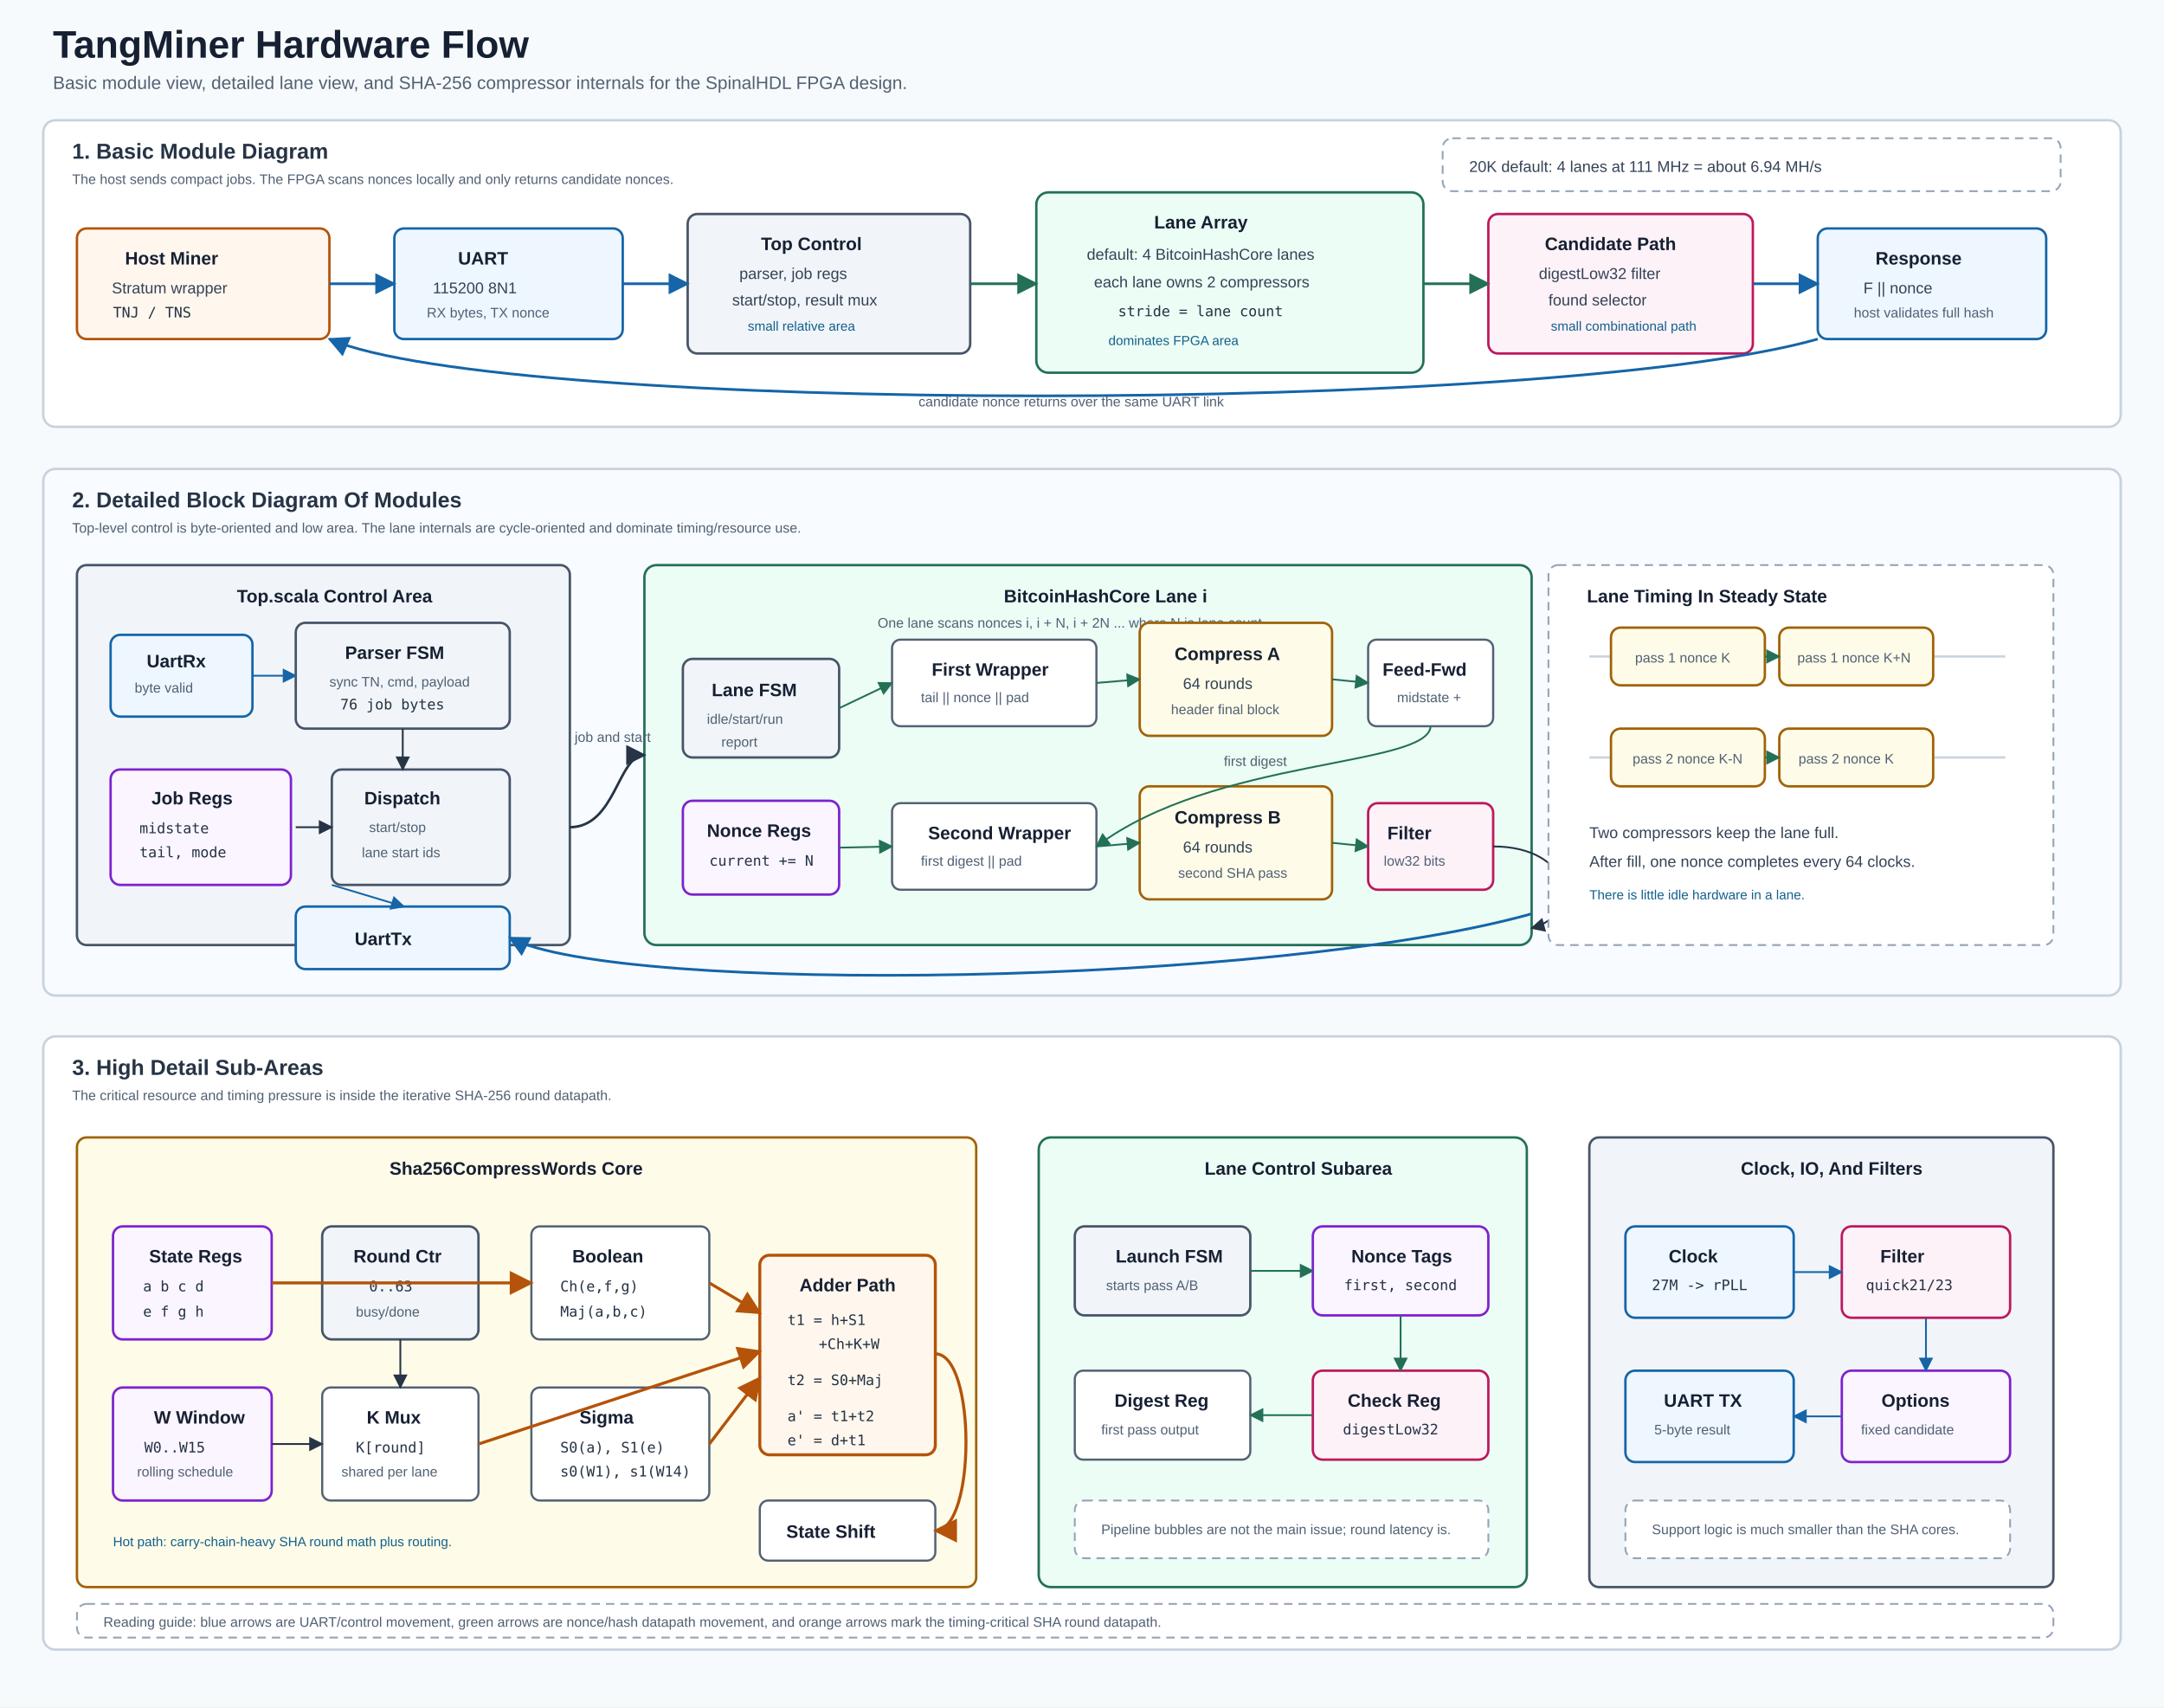
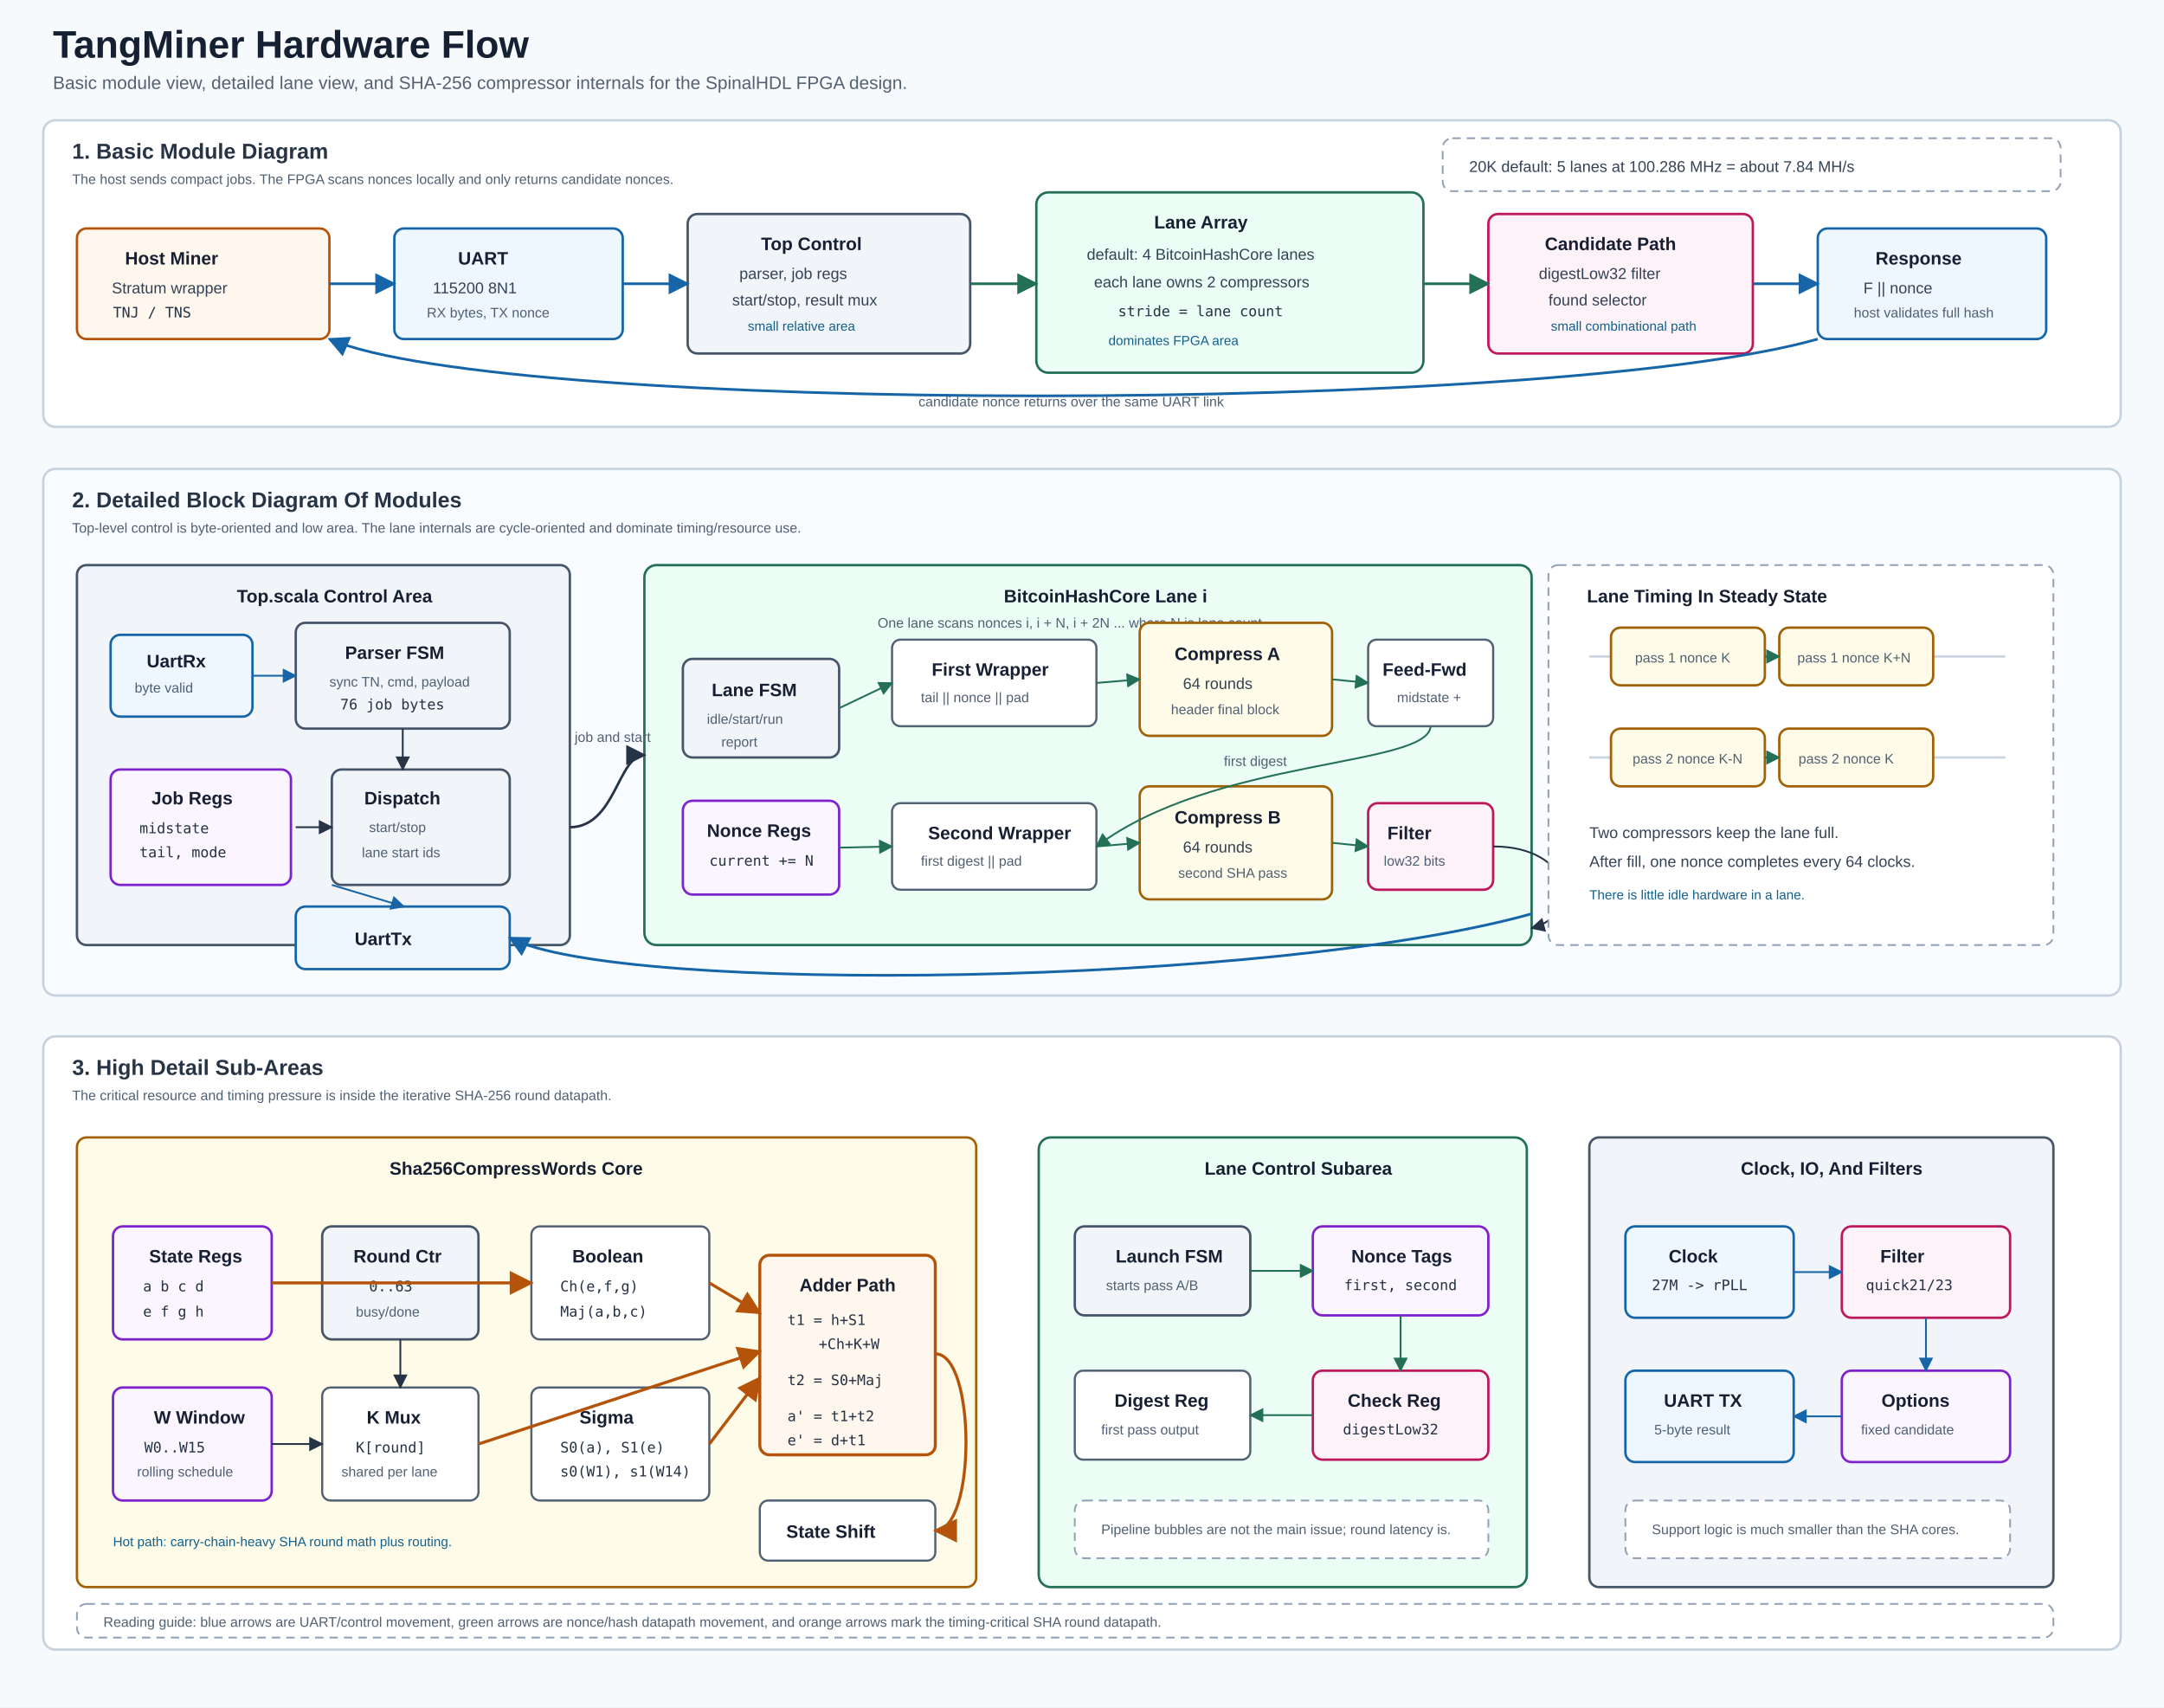
<svg xmlns="http://www.w3.org/2000/svg" width="1800" height="1420" viewBox="0 0 1800 1420" role="img" aria-labelledby="title desc">
  <defs>
    <marker id="arrow" viewBox="0 0 10 10" refX="9" refY="5" markerWidth="8" markerHeight="8" orient="auto-start-reverse">
      <path d="M 0 0 L 10 5 L 0 10 z" fill="#263445" />
    </marker>
    <marker id="arrowBlue" viewBox="0 0 10 10" refX="9" refY="5" markerWidth="8" markerHeight="8" orient="auto-start-reverse">
      <path d="M 0 0 L 10 5 L 0 10 z" fill="#1565a8" />
    </marker>
    <marker id="arrowGreen" viewBox="0 0 10 10" refX="9" refY="5" markerWidth="8" markerHeight="8" orient="auto-start-reverse">
      <path d="M 0 0 L 10 5 L 0 10 z" fill="#237057" />
    </marker>
    <marker id="arrowHot" viewBox="0 0 10 10" refX="9" refY="5" markerWidth="8" markerHeight="8" orient="auto-start-reverse">
      <path d="M 0 0 L 10 5 L 0 10 z" fill="#b45309" />
    </marker>
    <style>
      .bg { fill: #f7fafc; }
      .panel { fill: #ffffff; stroke: #c7d2df; stroke-width: 2; rx: 10; }
      .panelTint { fill: #f8fbff; stroke: #c7d2df; stroke-width: 2; rx: 10; }
      .title { font-family: Arial; font-size: 32px; font-weight: 700; fill: #162033; }
      .subtitle { font-family: Arial; font-size: 15px; font-weight: 400; fill: #536173; }
      .panelTitle { font-family: Arial; font-size: 18px; font-weight: 700; fill: #263445; }
      .label { font-family: Arial; font-size: 15px; font-weight: 700; fill: #172033; }
      .small { font-family: Arial; font-size: 13px; font-weight: 400; fill: #344256; }
      .tiny { font-family: Arial; font-size: 11.5px; font-weight: 400; fill: #506073; }
      .metric { font-family: Arial; font-size: 11px; font-weight: 400; fill: #12608d; }
      .mono { font-family: DejaVu Sans Mono; font-size: 12px; font-weight: 400; fill: #243244; }
      .host { fill: #fff7ed; stroke: #b45309; stroke-width: 2; rx: 8; }
      .io { fill: #eef6ff; stroke: #1565a8; stroke-width: 2; rx: 8; }
      .control { fill: #f1f5f9; stroke: #475569; stroke-width: 2; rx: 8; }
      .reg { fill: #faf5ff; stroke: #7e22ce; stroke-width: 2; rx: 8; }
      .lane { fill: #ecfdf5; stroke: #237057; stroke-width: 2; rx: 10; }
      .sha { fill: #fefce8; stroke: #a16207; stroke-width: 2; rx: 8; }
      .check { fill: #fdf2f8; stroke: #be185d; stroke-width: 2; rx: 8; }
      .note { fill: #ffffff; stroke: #94a3b8; stroke-width: 1.5; stroke-dasharray: 7 5; rx: 8; }
      .hot { fill: #fff7ed; stroke: #b45309; stroke-width: 2.5; rx: 8; }
      .box { fill: #ffffff; stroke: #526173; stroke-width: 1.8; rx: 7; }
      .arrow { fill: none; stroke: #263445; stroke-width: 2.1; marker-end: url(#arrow); }
      .arrowBlue { fill: none; stroke: #1565a8; stroke-width: 2.2; marker-end: url(#arrowBlue); }
      .arrowGreen { fill: none; stroke: #237057; stroke-width: 2.2; marker-end: url(#arrowGreen); }
      .arrowHot { fill: none; stroke: #b45309; stroke-width: 2.5; marker-end: url(#arrowHot); }
      .arrowThin { fill: none; stroke: #263445; stroke-width: 1.5; marker-end: url(#arrow); }
      .arrowBlueThin { fill: none; stroke: #1565a8; stroke-width: 1.5; marker-end: url(#arrowBlue); }
      .arrowGreenThin { fill: none; stroke: #237057; stroke-width: 1.5; marker-end: url(#arrowGreen); }
      .dash { stroke-dasharray: 7 6; }
      .thin { stroke-width: 1.5; }
      .rail { stroke: #cbd5e1; stroke-width: 2; }
    </style>
  </defs>
  <rect class="bg" x="0" y="0" width="1800" height="1420" />
  <text class="title" x="44" y="48">TangMiner Hardware Flow</text>
  <text class="subtitle" x="44" y="74">Basic module view, detailed lane view, and SHA-256 compressor internals for the SpinalHDL FPGA design.</text>
  <rect class="panel" x="36" y="100" width="1728" height="255" />
  <text class="panelTitle" x="60" y="132">1. Basic Module Diagram</text>
  <text class="tiny" x="60" y="153">The host sends compact jobs. The FPGA scans nonces locally and only returns candidate nonces.</text>
  <rect class="host" x="64" y="190" width="210" height="92" />
  <text class="label" x="104" y="220">Host Miner</text>
  <text class="small" x="93" y="244">Stratum wrapper</text>
  <text class="mono" x="94" y="264">TNJ / TNS</text>
  <rect class="io" x="328" y="190" width="190" height="92" />
  <text class="label" x="381" y="220">UART</text>
  <text class="small" x="360" y="244">115200 8N1</text>
  <text class="tiny" x="355" y="264">RX bytes, TX nonce</text>
  <rect class="control" x="572" y="178" width="235" height="116" />
  <text class="label" x="633" y="208">Top Control</text>
  <text class="small" x="615" y="232">parser, job regs</text>
  <text class="small" x="609" y="254">start/stop, result mux</text>
  <text class="metric" x="622" y="275">small relative area</text>
  <rect class="lane" x="862" y="160" width="322" height="150" />
  <text class="label" x="960" y="190">Lane Array</text>
  <text class="small" x="904" y="216">default: 4 BitcoinHashCore lanes</text>
  <text class="small" x="910" y="239">each lane owns 2 compressors</text>
  <text class="mono" x="930" y="263">stride = lane count</text>
  <text class="metric" x="922" y="287">dominates FPGA area</text>
  <rect class="check" x="1238" y="178" width="220" height="116" />
  <text class="label" x="1285" y="208">Candidate Path</text>
  <text class="small" x="1280" y="232">digestLow32 filter</text>
  <text class="small" x="1288" y="254">found selector</text>
  <text class="metric" x="1290" y="275">small combinational path</text>
  <rect class="io" x="1512" y="190" width="190" height="92" />
  <text class="label" x="1560" y="220">Response</text>
  <text class="small" x="1550" y="244">F || nonce</text>
  <text class="tiny" x="1542" y="264">host validates full hash</text>
  <path class="arrowBlue" d="M 274 236 L 328 236" />
  <path class="arrowBlue" d="M 518 236 L 572 236" />
  <path class="arrowGreen" d="M 807 236 L 862 236" />
  <path class="arrowGreen" d="M 1184 236 L 1238 236" />
  <path class="arrowBlue" d="M 1458 236 L 1512 236" />
  <path class="arrowBlue" d="M 1512 282 C 1290 345 420 345 274 282" />
  <text class="tiny" x="764" y="338">candidate nonce returns over the same UART link</text>
  <rect class="note" x="1200" y="115" width="514" height="44" />
-   <text class="small" x="1222" y="143">20K default: 4 lanes at 111 MHz = about 6.94 MH/s</text>
+   <text class="small" x="1222" y="143">20K default: 5 lanes at 100.286 MHz = about 7.84 MH/s</text>
  <rect class="panelTint" x="36" y="390" width="1728" height="438" />
  <text class="panelTitle" x="60" y="422">2. Detailed Block Diagram Of Modules</text>
  <text class="tiny" x="60" y="443">Top-level control is byte-oriented and low area. The lane internals are cycle-oriented and dominate timing/resource use.</text>
  <rect class="control" x="64" y="470" width="410" height="316" />
  <text class="label" x="197" y="501">Top.scala Control Area</text>
  <rect class="io" x="92" y="528" width="118" height="68" />
  <text class="label" x="122" y="555">UartRx</text>
  <text class="tiny" x="112" y="576">byte valid</text>
  <rect class="control" x="246" y="518" width="178" height="88" />
  <text class="label" x="287" y="548">Parser FSM</text>
  <text class="tiny" x="274" y="571">sync TN, cmd, payload</text>
  <text class="mono" x="283" y="590">76 job bytes</text>
  <rect class="reg" x="92" y="640" width="150" height="96" />
  <text class="label" x="126" y="669">Job Regs</text>
  <text class="mono" x="116" y="693">midstate</text>
  <text class="mono" x="116" y="713">tail, mode</text>
  <rect class="control" x="276" y="640" width="148" height="96" />
  <text class="label" x="303" y="669">Dispatch</text>
  <text class="tiny" x="307" y="692">start/stop</text>
  <text class="tiny" x="301" y="713">lane start ids</text>
  <rect class="io" x="246" y="754" width="178" height="52" />
  <text class="label" x="295" y="786">UartTx</text>
  <path class="arrowBlueThin" d="M 210 562 L 246 562" />
  <path class="arrowThin" d="M 335 606 L 335 640" />
  <path class="arrowThin" d="M 246 688 L 276 688" />
  <path class="arrowBlueThin" d="M 276 736 L 336 754" />
  <rect class="lane" x="536" y="470" width="738" height="316" />
  <text class="label" x="835" y="501">BitcoinHashCore Lane i</text>
  <text class="tiny" x="730" y="522">One lane scans nonces i, i + N, i + 2N ... where N is lane count.</text>
  <rect class="control" x="568" y="548" width="130" height="82" />
  <text class="label" x="592" y="579">Lane FSM</text>
  <text class="tiny" x="588" y="602">idle/start/run</text>
  <text class="tiny" x="600" y="621">report</text>
  <rect class="reg" x="568" y="666" width="130" height="78" />
  <text class="label" x="588" y="696">Nonce Regs</text>
  <text class="mono" x="590" y="720">current += N</text>
  <rect class="box" x="742" y="532" width="170" height="72" />
  <text class="label" x="775" y="562">First Wrapper</text>
  <text class="tiny" x="766" y="584">tail || nonce || pad</text>
  <rect class="sha" x="948" y="518" width="160" height="94" />
  <text class="label" x="977" y="549">Compress A</text>
  <text class="small" x="984" y="573">64 rounds</text>
  <text class="tiny" x="974" y="594">header final block</text>
  <rect class="box" x="1138" y="532" width="104" height="72" />
  <text class="label" x="1150" y="562">Feed-Fwd</text>
  <text class="tiny" x="1162" y="584">midstate +</text>
  <rect class="box" x="742" y="668" width="170" height="72" />
  <text class="label" x="772" y="698">Second Wrapper</text>
  <text class="tiny" x="766" y="720">first digest || pad</text>
  <rect class="sha" x="948" y="654" width="160" height="94" />
  <text class="label" x="977" y="685">Compress B</text>
  <text class="small" x="984" y="709">64 rounds</text>
  <text class="tiny" x="980" y="730">second SHA pass</text>
  <rect class="check" x="1138" y="668" width="104" height="72" />
  <text class="label" x="1154" y="698">Filter</text>
  <text class="tiny" x="1151" y="720">low32 bits</text>
  <path class="arrowGreenThin" d="M 698 589 L 742 568" />
  <path class="arrowGreenThin" d="M 698 705 L 742 704" />
  <path class="arrowGreenThin" d="M 912 568 L 948 565" />
  <path class="arrowGreenThin" d="M 1108 565 L 1138 568" />
  <path class="arrowGreenThin" d="M 1190 604 C 1188 638 1010 630 912 704" />
  <text class="tiny" x="1018" y="637">first digest</text>
  <path class="arrowGreenThin" d="M 912 704 L 948 701" />
  <path class="arrowGreenThin" d="M 1108 701 L 1138 704" />
  <path class="arrowThin" d="M 1242 704 C 1308 704 1318 760 1274 772" />
  <text class="tiny" x="1288" y="739">found nonce</text>
  <rect class="note" x="1288" y="470" width="420" height="316" />
  <text class="label" x="1320" y="501">Lane Timing In Steady State</text>
  <line class="rail" x1="1322" y1="546" x2="1668" y2="546" />
  <line class="rail" x1="1322" y1="630" x2="1668" y2="630" />
  <rect class="sha" x="1340" y="522" width="128" height="48" />
  <text class="tiny" x="1360" y="551">pass 1 nonce K</text>
  <rect class="sha" x="1480" y="522" width="128" height="48" />
  <text class="tiny" x="1495" y="551">pass 1 nonce K+N</text>
  <rect class="sha" x="1340" y="606" width="128" height="48" />
  <text class="tiny" x="1358" y="635">pass 2 nonce K-N</text>
  <rect class="sha" x="1480" y="606" width="128" height="48" />
  <text class="tiny" x="1496" y="635">pass 2 nonce K</text>
  <path class="arrowGreenThin" d="M 1468 546 L 1480 546" />
  <path class="arrowGreenThin" d="M 1468 630 L 1480 630" />
  <text class="small" x="1322" y="697">Two compressors keep the lane full.</text>
  <text class="small" x="1322" y="721">After fill, one nonce completes every 64 clocks.</text>
  <text class="metric" x="1322" y="748">There is little idle hardware in a lane.</text>
  <path class="arrow" d="M 474 688 C 512 688 514 628 536 628" />
  <text class="tiny" x="478" y="617">job and start</text>
  <path class="arrowBlue" d="M 1274 760 C 1060 820 516 828 424 780" />
  <rect class="panel" x="36" y="862" width="1728" height="510" />
  <text class="panelTitle" x="60" y="894">3. High Detail Sub-Areas</text>
  <text class="tiny" x="60" y="915">The critical resource and timing pressure is inside the iterative SHA-256 round datapath.</text>
  <rect class="sha" x="64" y="946" width="748" height="374" />
  <text class="label" x="324" y="977">Sha256CompressWords Core</text>
  <rect class="reg" x="94" y="1020" width="132" height="94" />
  <text class="label" x="124" y="1050">State Regs</text>
  <text class="mono" x="119" y="1074">a b c d</text>
  <text class="mono" x="119" y="1095">e f g h</text>
  <rect class="reg" x="94" y="1154" width="132" height="94" />
  <text class="label" x="128" y="1184">W Window</text>
  <text class="mono" x="120" y="1208">W0..W15</text>
  <text class="tiny" x="114" y="1228">rolling schedule</text>
  <rect class="control" x="268" y="1020" width="130" height="94" />
  <text class="label" x="294" y="1050">Round Ctr</text>
  <text class="mono" x="307" y="1074">0..63</text>
  <text class="tiny" x="296" y="1095">busy/done</text>
  <rect class="box" x="268" y="1154" width="130" height="94" />
  <text class="label" x="305" y="1184">K Mux</text>
  <text class="mono" x="296" y="1208">K[round]</text>
  <text class="tiny" x="284" y="1228">shared per lane</text>
  <rect class="box" x="442" y="1020" width="148" height="94" />
  <text class="label" x="476" y="1050">Boolean</text>
  <text class="mono" x="466" y="1074">Ch(e,f,g)</text>
  <text class="mono" x="466" y="1095">Maj(a,b,c)</text>
  <rect class="box" x="442" y="1154" width="148" height="94" />
  <text class="label" x="482" y="1184">Sigma</text>
  <text class="mono" x="466" y="1208">S0(a), S1(e)</text>
  <text class="mono" x="466" y="1228">s0(W1), s1(W14)</text>
  <rect class="hot" x="632" y="1044" width="146" height="166" />
  <text class="label" x="665" y="1074">Adder Path</text>
  <text class="mono" x="655" y="1102">t1 = h+S1</text>
  <text class="mono" x="681" y="1122">+Ch+K+W</text>
  <text class="mono" x="655" y="1152">t2 = S0+Maj</text>
  <text class="mono" x="655" y="1182">a' = t1+t2</text>
  <text class="mono" x="655" y="1202">e' = d+t1</text>
  <rect class="box" x="632" y="1248" width="146" height="50" />
  <text class="label" x="654" y="1279">State Shift</text>
  <path class="arrowHot" d="M 226 1067 L 442 1067" />
  <path class="arrowHot" d="M 590 1067 L 632 1092" />
  <path class="arrowHot" d="M 590 1201 L 632 1146" />
  <path class="arrowHot" d="M 398 1201 L 632 1124" />
  <path class="arrowHot" d="M 778 1126 C 812 1126 812 1273 778 1273" />
  <path class="arrowThin" d="M 226 1201 L 268 1201" />
  <path class="arrowThin" d="M 333 1114 L 333 1154" />
  <text class="metric" x="94" y="1286">Hot path: carry-chain-heavy SHA round math plus routing.</text>
  <rect class="lane" x="864" y="946" width="406" height="374" />
  <text class="label" x="1002" y="977">Lane Control Subarea</text>
  <rect class="control" x="894" y="1020" width="146" height="74" />
  <text class="label" x="928" y="1050">Launch FSM</text>
  <text class="tiny" x="920" y="1073">starts pass A/B</text>
  <rect class="reg" x="1092" y="1020" width="146" height="74" />
  <text class="label" x="1124" y="1050">Nonce Tags</text>
  <text class="mono" x="1118" y="1073">first, second</text>
  <rect class="box" x="894" y="1140" width="146" height="74" />
  <text class="label" x="927" y="1170">Digest Reg</text>
  <text class="tiny" x="916" y="1193">first pass output</text>
  <rect class="check" x="1092" y="1140" width="146" height="74" />
  <text class="label" x="1121" y="1170">Check Reg</text>
  <text class="mono" x="1117" y="1193">digestLow32</text>
  <rect class="note" x="894" y="1248" width="344" height="48" />
  <text class="tiny" x="916" y="1276">Pipeline bubbles are not the main issue; round latency is.</text>
  <path class="arrowGreenThin" d="M 1040 1057 L 1092 1057" />
  <path class="arrowGreenThin" d="M 1165 1094 L 1165 1140" />
  <path class="arrowGreenThin" d="M 1092 1177 L 1040 1177" />
  <rect class="control" x="1322" y="946" width="386" height="374" />
  <text class="label" x="1448" y="977">Clock, IO, And Filters</text>
  <rect class="io" x="1352" y="1020" width="140" height="76" />
  <text class="label" x="1388" y="1050">Clock</text>
  <text class="mono" x="1374" y="1073">27M -&gt; rPLL</text>
  <rect class="check" x="1532" y="1020" width="140" height="76" />
  <text class="label" x="1564" y="1050">Filter</text>
  <text class="mono" x="1552" y="1073">quick21/23</text>
  <rect class="io" x="1352" y="1140" width="140" height="76" />
  <text class="label" x="1384" y="1170">UART TX</text>
  <text class="tiny" x="1376" y="1193">5-byte result</text>
  <rect class="reg" x="1532" y="1140" width="140" height="76" />
  <text class="label" x="1565" y="1170">Options</text>
  <text class="tiny" x="1548" y="1193">fixed candidate</text>
  <rect class="note" x="1352" y="1248" width="320" height="48" />
  <text class="tiny" x="1374" y="1276">Support logic is much smaller than the SHA cores.</text>
  <path class="arrowBlueThin" d="M 1492 1058 L 1532 1058" />
  <path class="arrowBlueThin" d="M 1602 1096 L 1602 1140" />
  <path class="arrowBlueThin" d="M 1532 1178 L 1492 1178" />
  <rect class="note" x="64" y="1334" width="1644" height="28" />
  <text class="tiny" x="86" y="1353">Reading guide: blue arrows are UART/control movement, green arrows are nonce/hash datapath movement, and orange arrows mark the timing-critical SHA round datapath.</text>
</svg>
